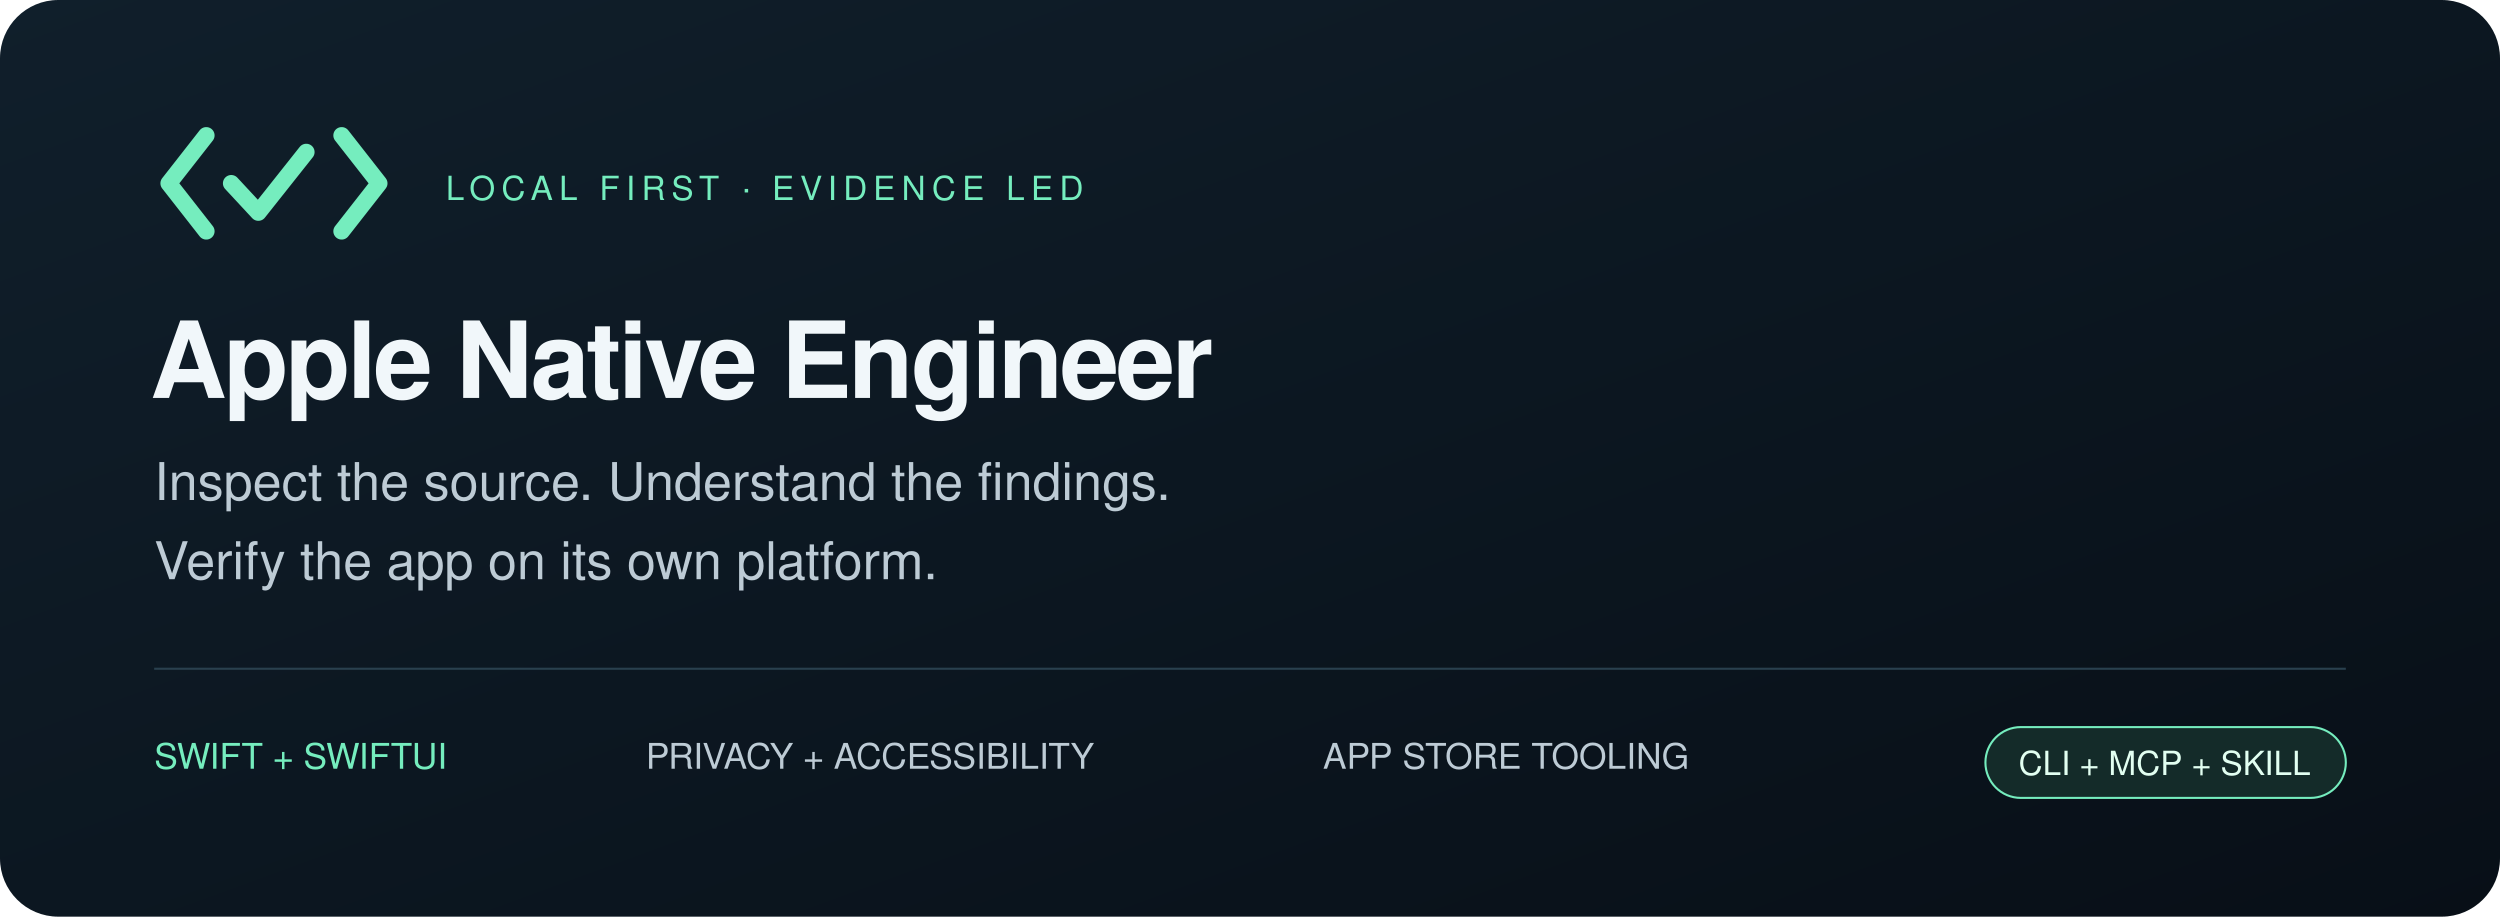
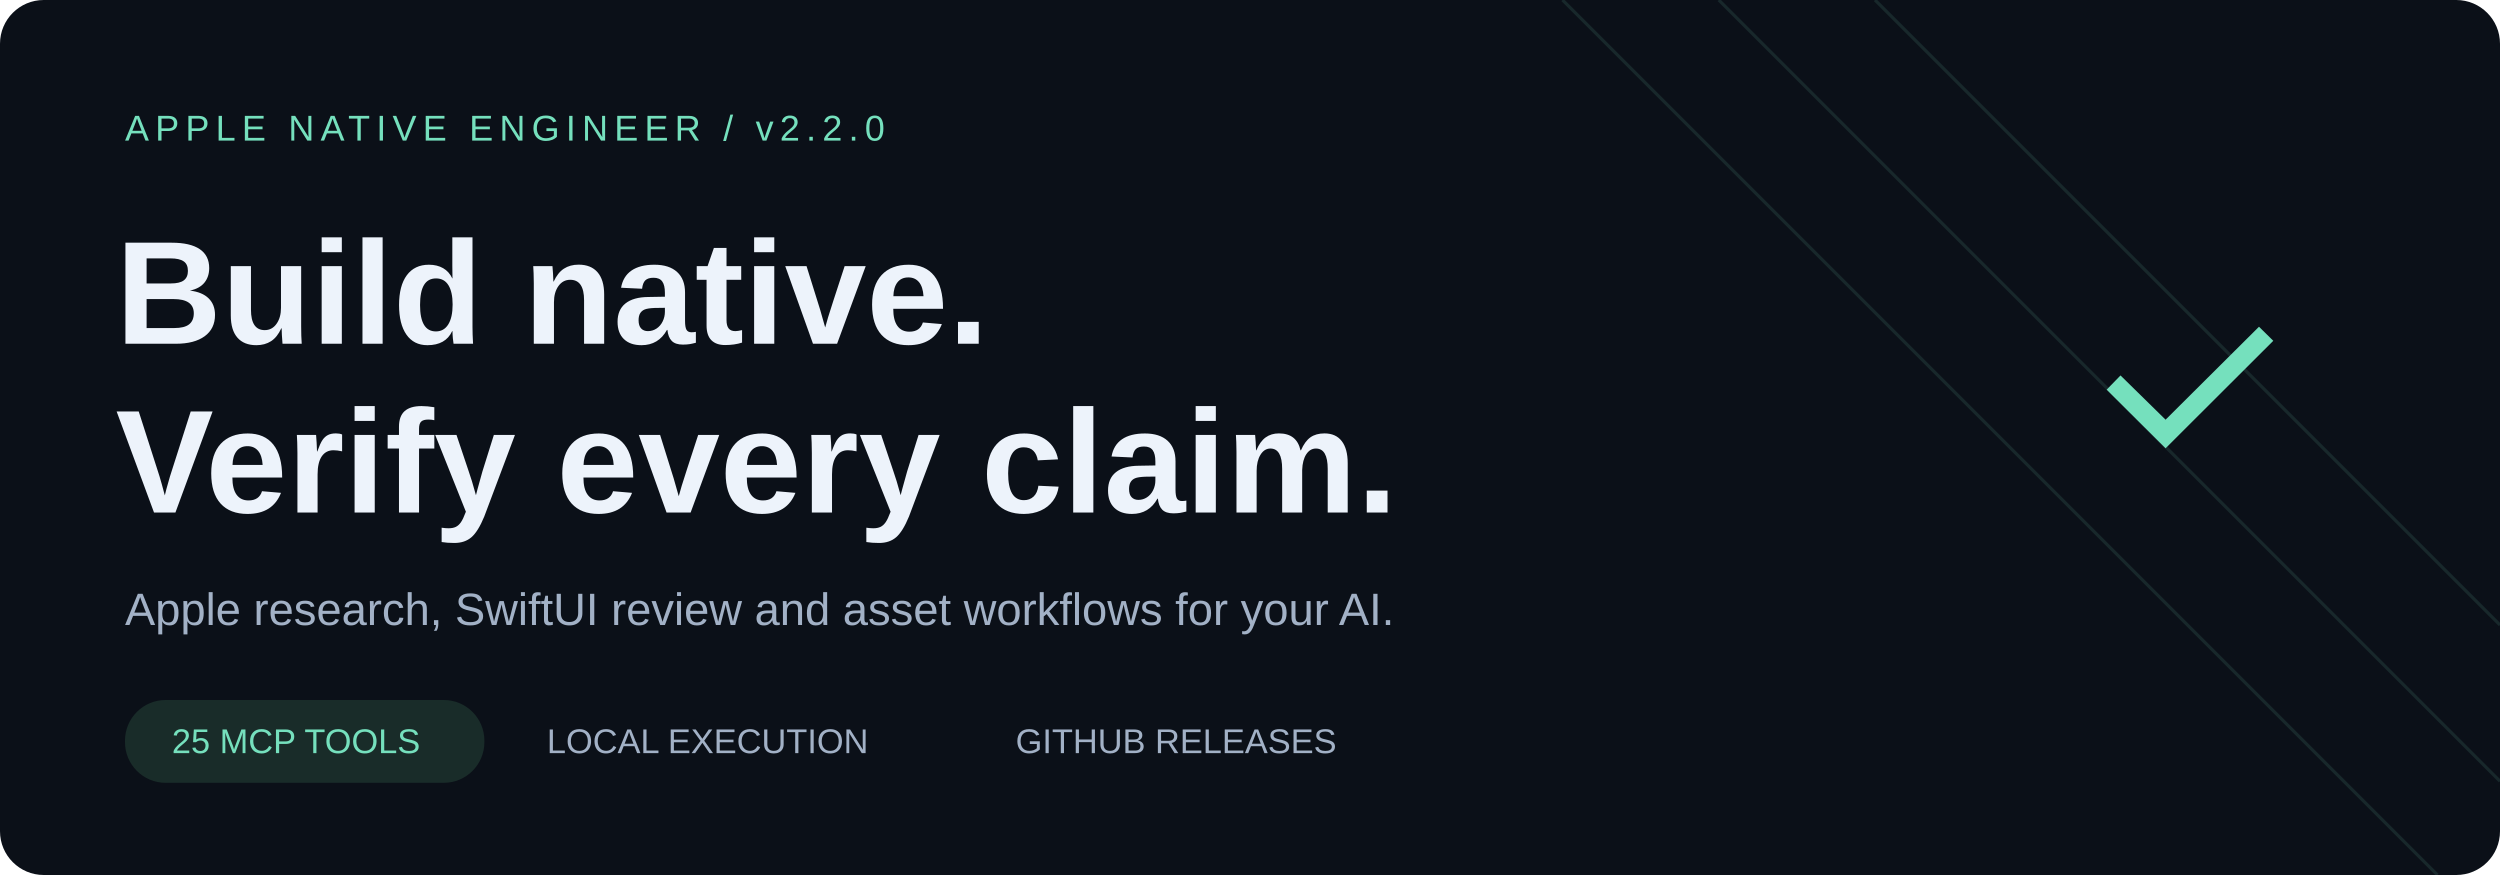
- <svg xmlns="http://www.w3.org/2000/svg" width="1200" height="440" viewBox="0 0 1200 440" role="img" aria-labelledby="title desc">
-   <defs>
-     <linearGradient id="bg" x2="1" y2="1">
-       <stop stop-color="#101f2b" />
-       <stop offset="1" stop-color="#080f17" />
-     </linearGradient>
-   </defs>
-   <rect width="1200" height="440" rx="28" fill="url(#bg)" />
-   <g fill="none" stroke="#75edbe" stroke-width="8" stroke-linecap="round" stroke-linejoin="round">
-     <path d="m99 65-18 23 18 23m65-46 18 23-18 23m-53-23 13 14 23-29" />
-   </g>
-   <g font-family="Helvetica,Arial,sans-serif">
-     <text x="214" y="96" font-size="16" letter-spacing="3" fill="#75edbe">LOCAL FIRST · EVIDENCE LED</text>
-     <text x="72" y="191" font-size="51" font-weight="700" letter-spacing="-1.5" fill="#f1f7fa">Apple Native Engineer</text>
-     <text x="74" y="240" font-size="25" fill="#bdcbd5">Inspect the source. Understand the findings.</text>
-     <text x="74" y="278" font-size="25" fill="#bdcbd5">Verify the app on its own platform.</text>
-     <path d="M74 321H1126" stroke="#29404e" />
-     <text x="74" y="369" font-size="17" fill="#75edbe">SWIFT + SWIFTUI</text>
-     <text x="310" y="369" font-size="17" fill="#bdcbd5">PRIVACY + ACCESSIBILITY</text>
-     <text x="635" y="369" font-size="17" fill="#bdcbd5">APP STORE TOOLING</text>
-     <rect x="953" y="349" width="173" height="34" rx="17" stroke="#75edbe" fill="#142b29" />
-     <text x="1039" y="372" font-size="16" text-anchor="middle" fill="#e2fff1">CLI + MCP + SKILL</text>
+ <svg xmlns="http://www.w3.org/2000/svg" width="1600" height="560" viewBox="0 0 1600 560" role="img" aria-label="Apple Native Engineer. Build native. Verify every claim.">
+   <rect width="1600" height="560" rx="28" fill="#0b1018" />
+   <path d="M1100 0L1600 500M1000 0L1560 560M1200 0L1600 400" stroke="#75e0bd" stroke-opacity=".12" stroke-width="2" />
+   <g font-family="-apple-system,BlinkMacSystemFont,Arial,sans-serif">
+     <text x="80" y="90" fill="#75e0bd" font-size="23" letter-spacing="4">APPLE NATIVE ENGINEER / v2.2.0</text>
+     <text x="74" y="220" fill="#edf3fb" font-size="94" font-weight="700">Build native.</text>
+     <text x="74" y="328" fill="#edf3fb" font-size="94" font-weight="700">Verify every claim.</text>
+     <text x="80" y="400" fill="#a2b1c6" font-size="29">Apple research, SwiftUI review and asset workflows for your AI.</text>
+     <rect x="80" y="448" width="230" height="53" rx="26" fill="#192c29" />
+     <text x="110" y="482" fill="#75e0bd" font-size="22">25 MCP TOOLS</text>
+     <text x="350" y="482" fill="#a2b1c6" font-size="22">LOCAL EXECUTION</text>
+     <text x="650" y="482" fill="#a2b1c6" font-size="22">GITHUB RELEASES</text>
+     <text x="1400" y="300" fill="#75e0bd" font-size="155" text-anchor="middle">✓</text>
  </g>
</svg>
